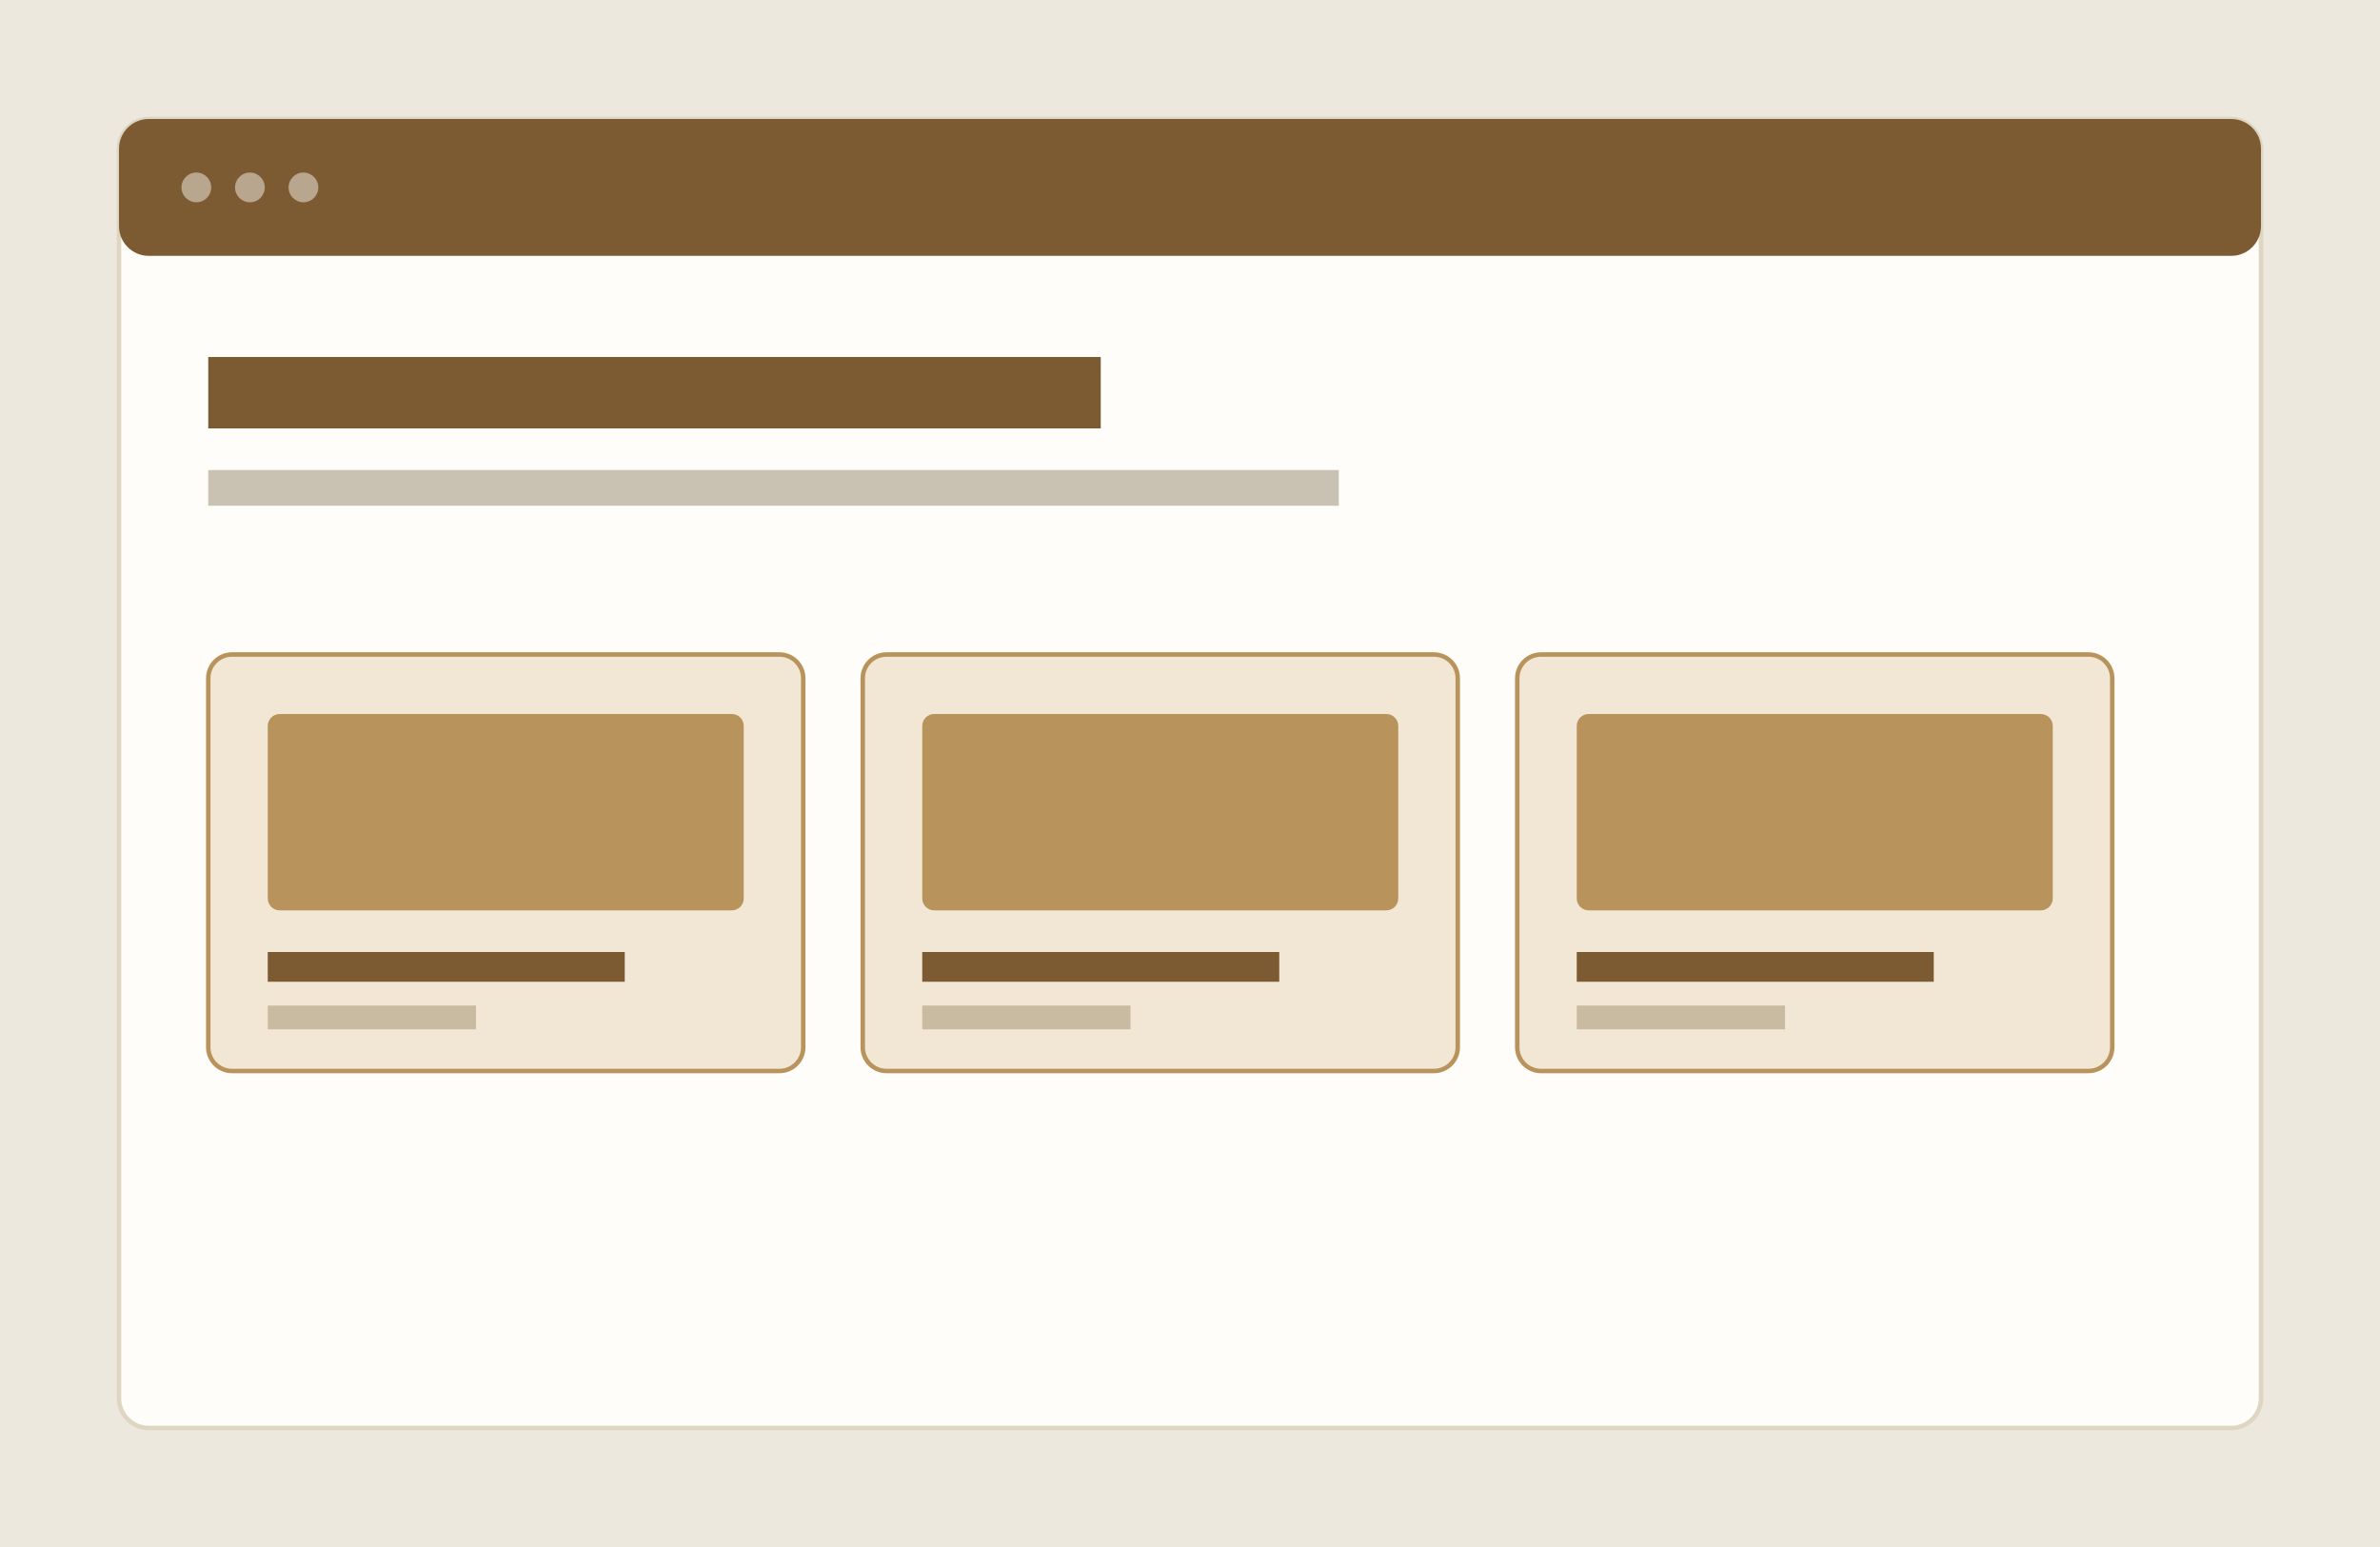
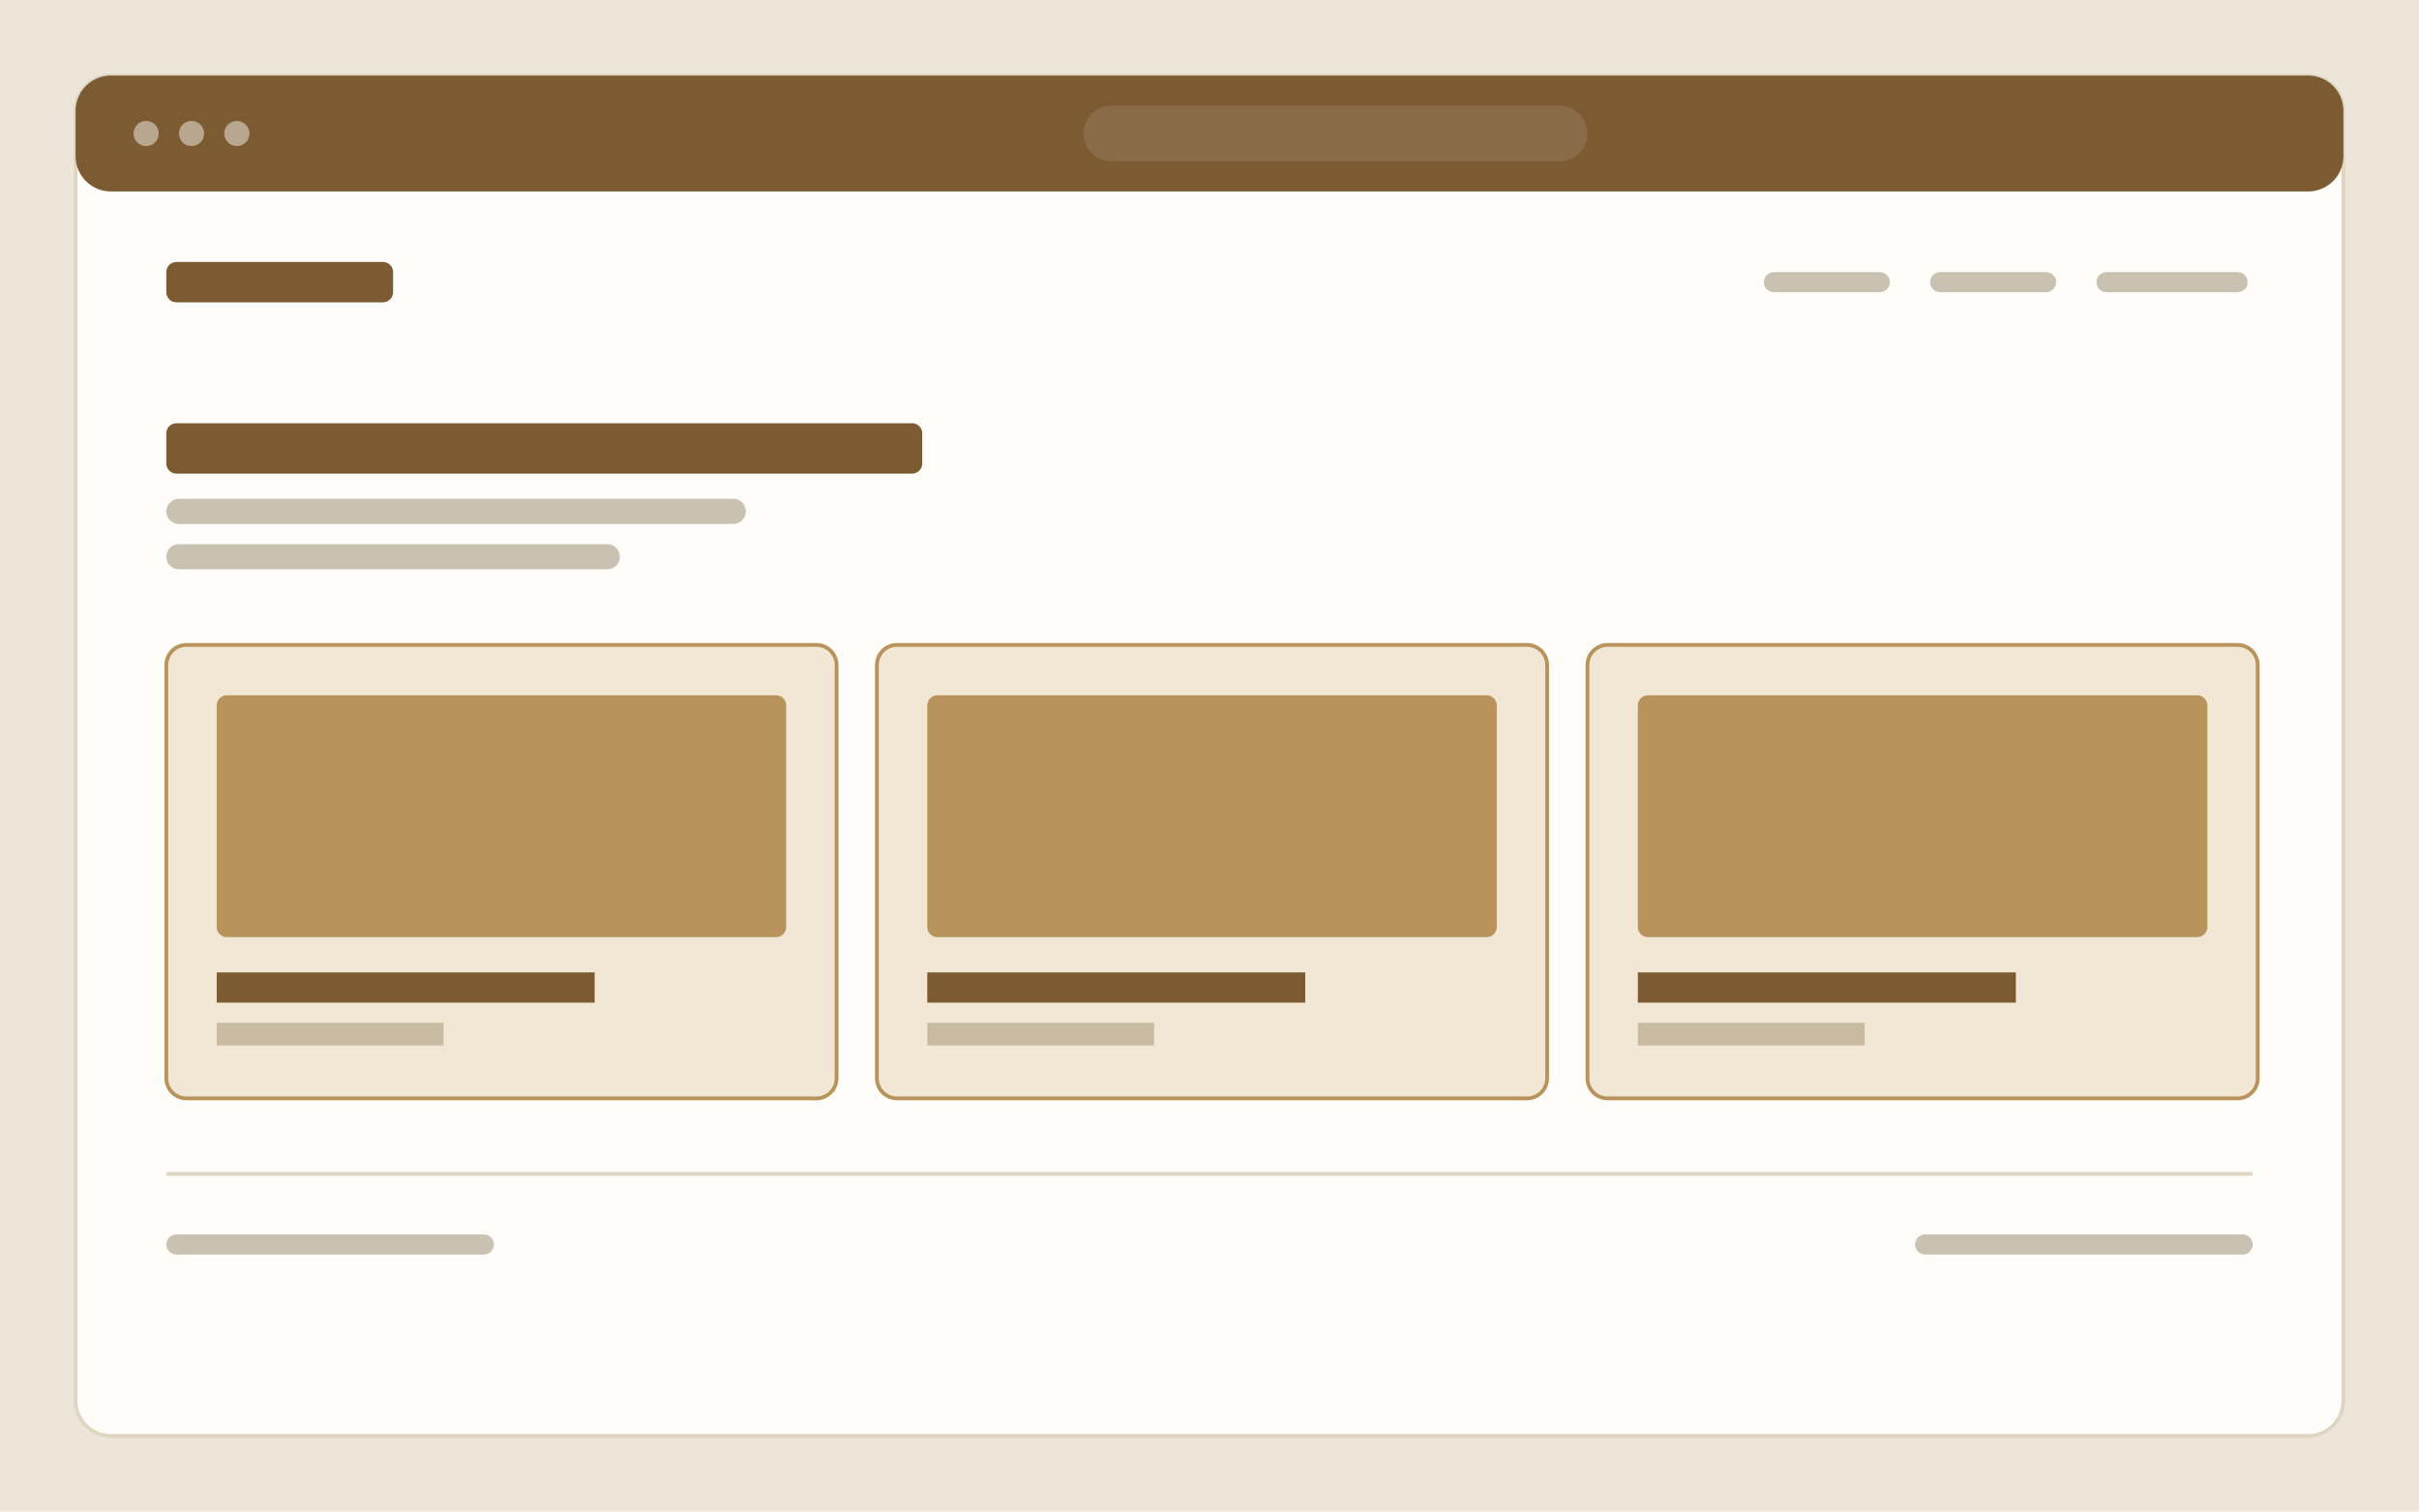
- <svg xmlns="http://www.w3.org/2000/svg" viewBox="0 0 800 520" role="img" aria-label="Placeholder preview of the Karachi Prime Estate demo website">
-   <rect width="800" height="520" fill="#EDE8DE" />
-   <rect x="40" y="40" width="720" height="440" rx="10" fill="#FFFDF9" stroke="#DED5C2" stroke-width="1.5" />
-   <rect x="40" y="40" width="720" height="46" rx="10" fill="#7C5A32" />
-   <circle cx="66" cy="63" r="5" fill="#F6F2EA" opacity="0.5" />
-   <circle cx="84" cy="63" r="5" fill="#F6F2EA" opacity="0.5" />
-   <circle cx="102" cy="63" r="5" fill="#F6F2EA" opacity="0.5" />
-   <rect x="70" y="120" width="300" height="24" fill="#7C5A32" />
-   <rect x="70" y="158" width="380" height="12" fill="#C9C2B2" />
-   <g>
-     <rect x="70" y="220" width="200" height="140" rx="8" fill="#F1E7D4" stroke="#B8935B" stroke-width="1.5" />
-     <rect x="290" y="220" width="200" height="140" rx="8" fill="#F1E7D4" stroke="#B8935B" stroke-width="1.5" />
-     <rect x="510" y="220" width="200" height="140" rx="8" fill="#F1E7D4" stroke="#B8935B" stroke-width="1.5" />
-     <rect x="90" y="240" width="160" height="66" rx="4" fill="#B8935B" />
-     <rect x="310" y="240" width="160" height="66" rx="4" fill="#B8935B" />
-     <rect x="530" y="240" width="160" height="66" rx="4" fill="#B8935B" />
-     <rect x="90" y="320" width="120" height="10" fill="#7C5A32" />
-     <rect x="310" y="320" width="120" height="10" fill="#7C5A32" />
-     <rect x="530" y="320" width="120" height="10" fill="#7C5A32" />
-     <rect x="90" y="338" width="70" height="8" fill="#C9BBA1" />
-     <rect x="310" y="338" width="70" height="8" fill="#C9BBA1" />
-     <rect x="530" y="338" width="70" height="8" fill="#C9BBA1" />
-   </g>
+ <svg xmlns="http://www.w3.org/2000/svg" viewBox="0 0 960 600" role="img" aria-label="Placeholder preview of the Karachi Prime Estate demo website">
+   <rect width="960" height="600" fill="#ECE5D8" />
+   <rect x="30" y="30" width="900" height="540" rx="14" fill="#FFFDF9" stroke="#DED5C2" stroke-width="1.5" />
+   <rect x="30" y="30" width="900" height="46" rx="14" fill="#7C5A32" />
+   <circle cx="58" cy="53" r="5" fill="#F6F2EA" opacity="0.5" />
+   <circle cx="76" cy="53" r="5" fill="#F6F2EA" opacity="0.5" />
+   <circle cx="94" cy="53" r="5" fill="#F6F2EA" opacity="0.5" />
+   <rect x="430" y="42" width="200" height="22" rx="11" fill="#F6F2EA" opacity="0.12" />
+   <rect x="66" y="104" width="90" height="16" rx="4" fill="#7C5A32" />
+   <rect x="700" y="108" width="50" height="8" rx="4" fill="#C9C2B2" />
+   <rect x="766" y="108" width="50" height="8" rx="4" fill="#C9C2B2" />
+   <rect x="832" y="108" width="60" height="8" rx="4" fill="#C9C2B2" />
+   <rect x="66" y="168" width="300" height="20" rx="4" fill="#7C5A32" />
+   <rect x="66" y="198" width="230" height="10" rx="5" fill="#C9C2B2" />
+   <rect x="66" y="216" width="180" height="10" rx="5" fill="#C9C2B2" />
+   <rect x="66" y="256" width="266" height="180" rx="8" fill="#F1E7D4" stroke="#B8935B" stroke-width="1.5" />
+   <rect x="348" y="256" width="266" height="180" rx="8" fill="#F1E7D4" stroke="#B8935B" stroke-width="1.5" />
+   <rect x="630" y="256" width="266" height="180" rx="8" fill="#F1E7D4" stroke="#B8935B" stroke-width="1.5" />
+   <rect x="86" y="276" width="226" height="96" rx="4" fill="#B8935B" />
+   <rect x="368" y="276" width="226" height="96" rx="4" fill="#B8935B" />
+   <rect x="650" y="276" width="226" height="96" rx="4" fill="#B8935B" />
+   <rect x="86" y="386" width="150" height="12" fill="#7C5A32" />
+   <rect x="368" y="386" width="150" height="12" fill="#7C5A32" />
+   <rect x="650" y="386" width="150" height="12" fill="#7C5A32" />
+   <rect x="86" y="406" width="90" height="9" fill="#C9BBA1" />
+   <rect x="368" y="406" width="90" height="9" fill="#C9BBA1" />
+   <rect x="650" y="406" width="90" height="9" fill="#C9BBA1" />
+   <line x1="66" y1="466" x2="894" y2="466" stroke="#DED5C2" stroke-width="1.5" />
+   <rect x="66" y="490" width="130" height="8" rx="4" fill="#C9C2B2" />
+   <rect x="760" y="490" width="134" height="8" rx="4" fill="#C9C2B2" />
</svg>
